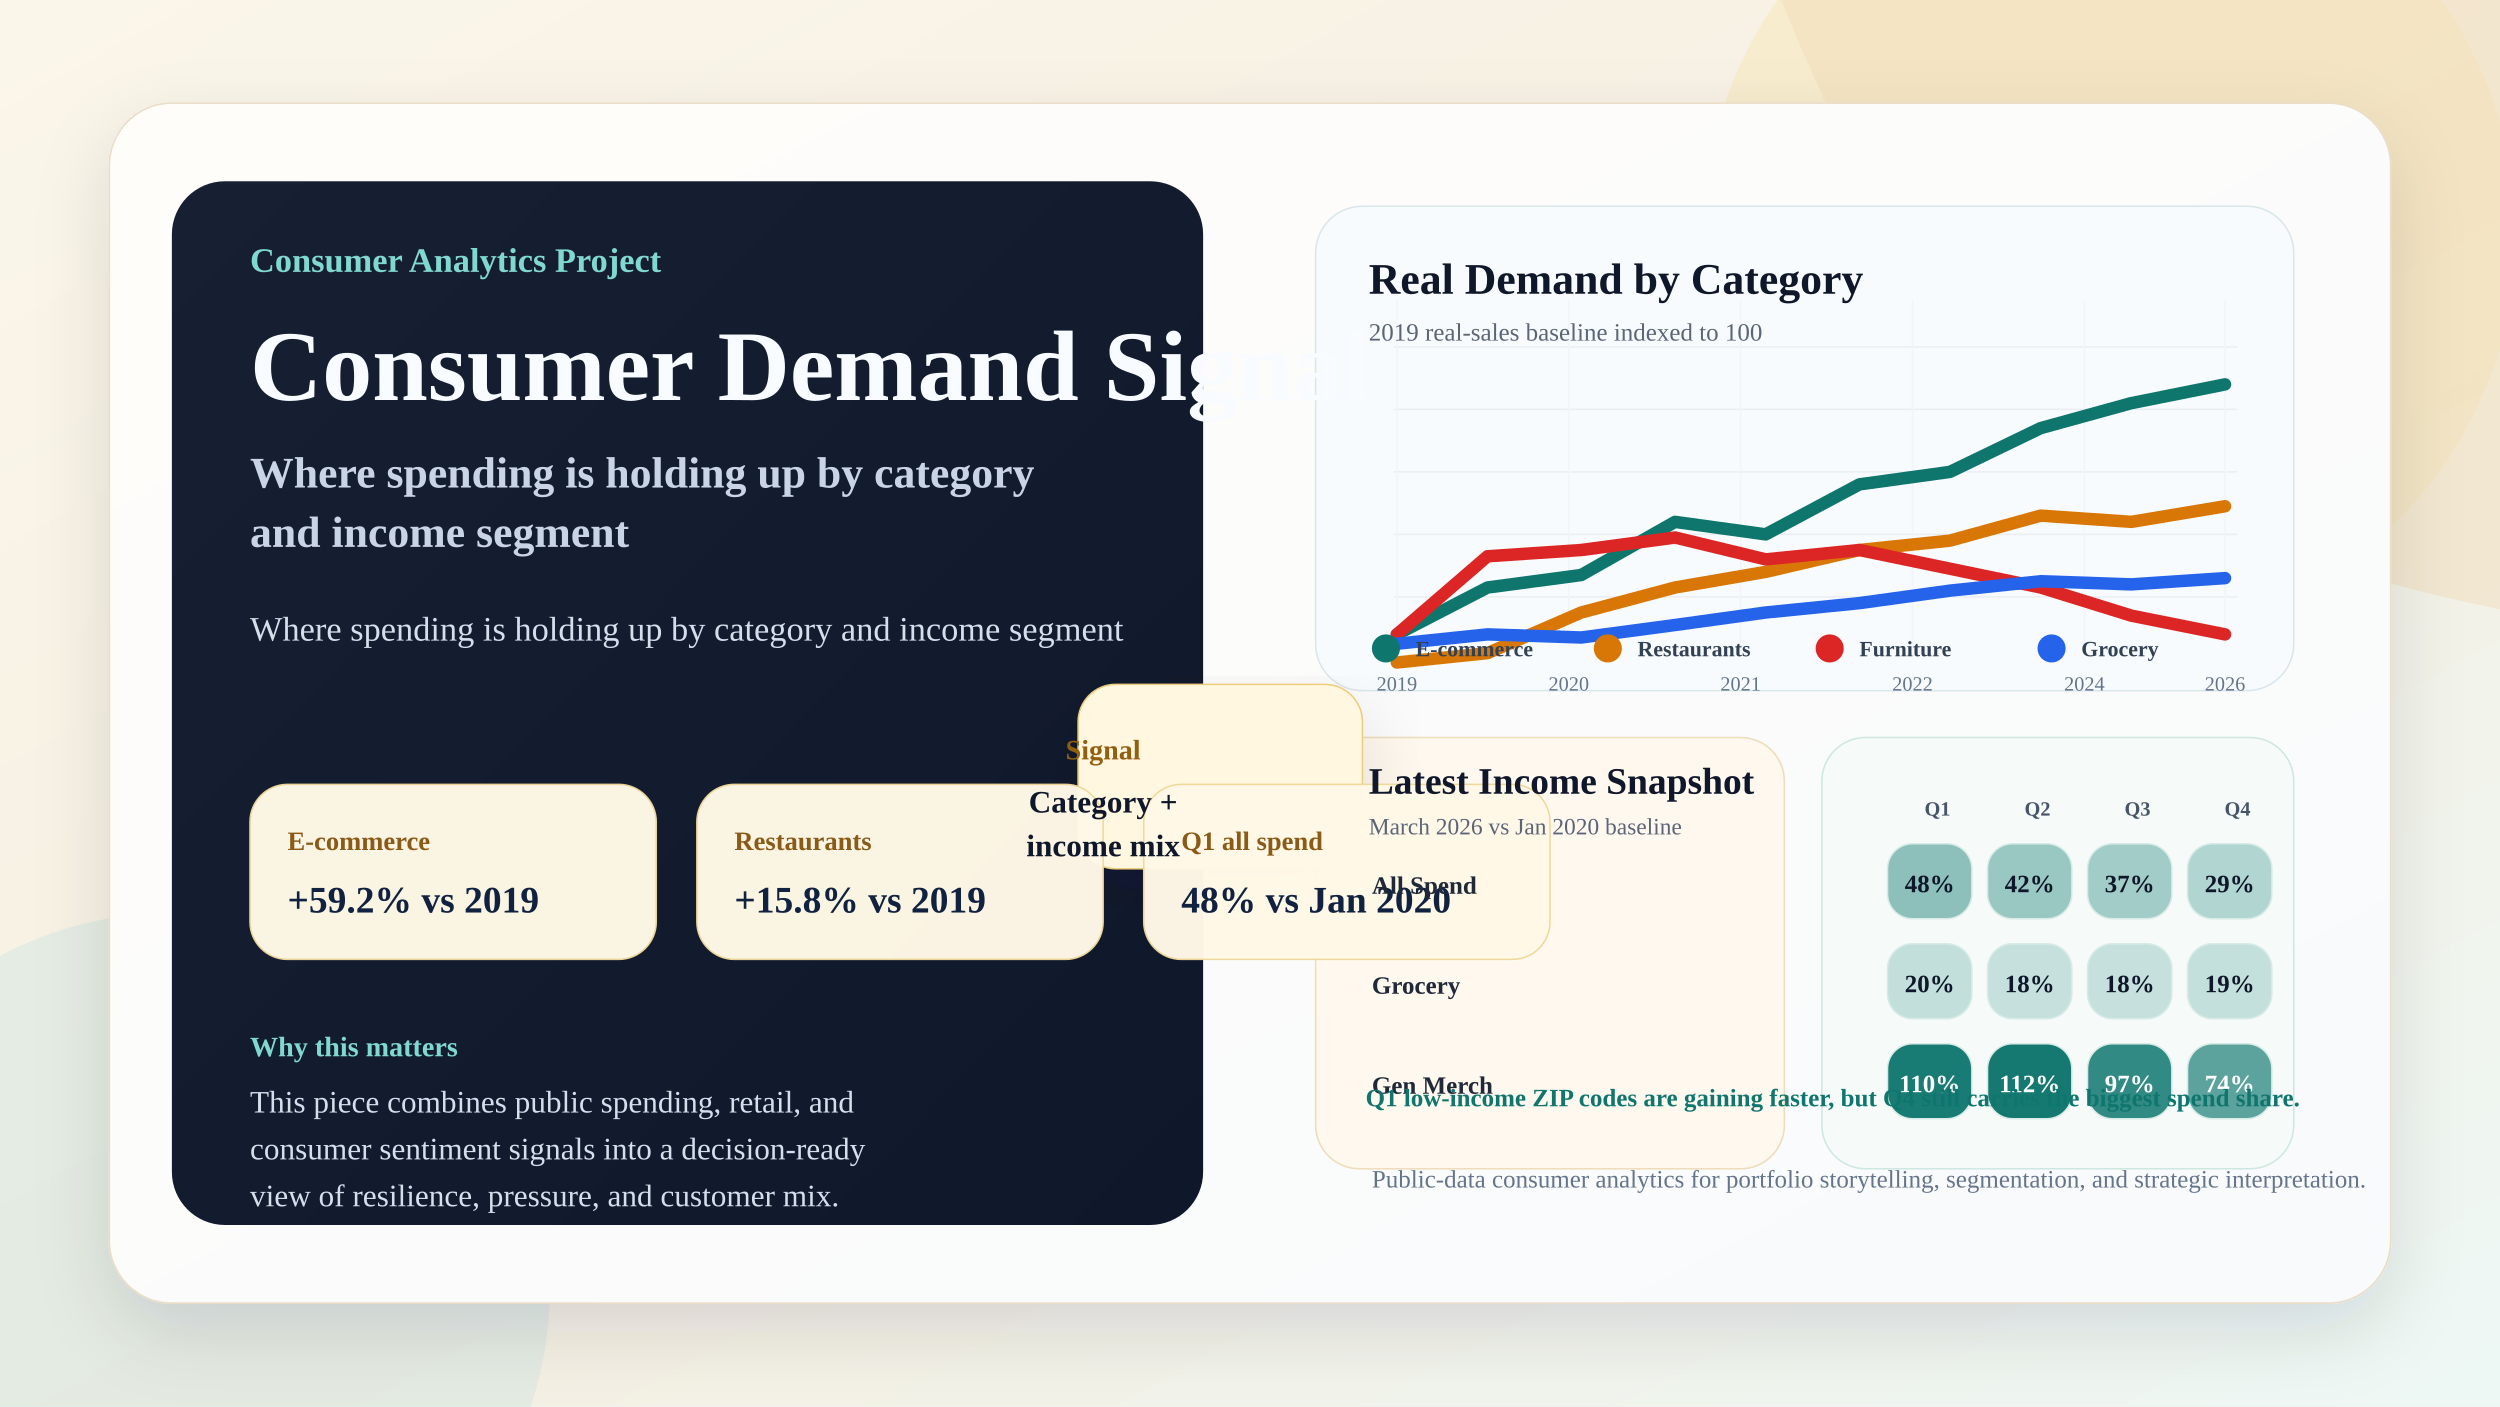
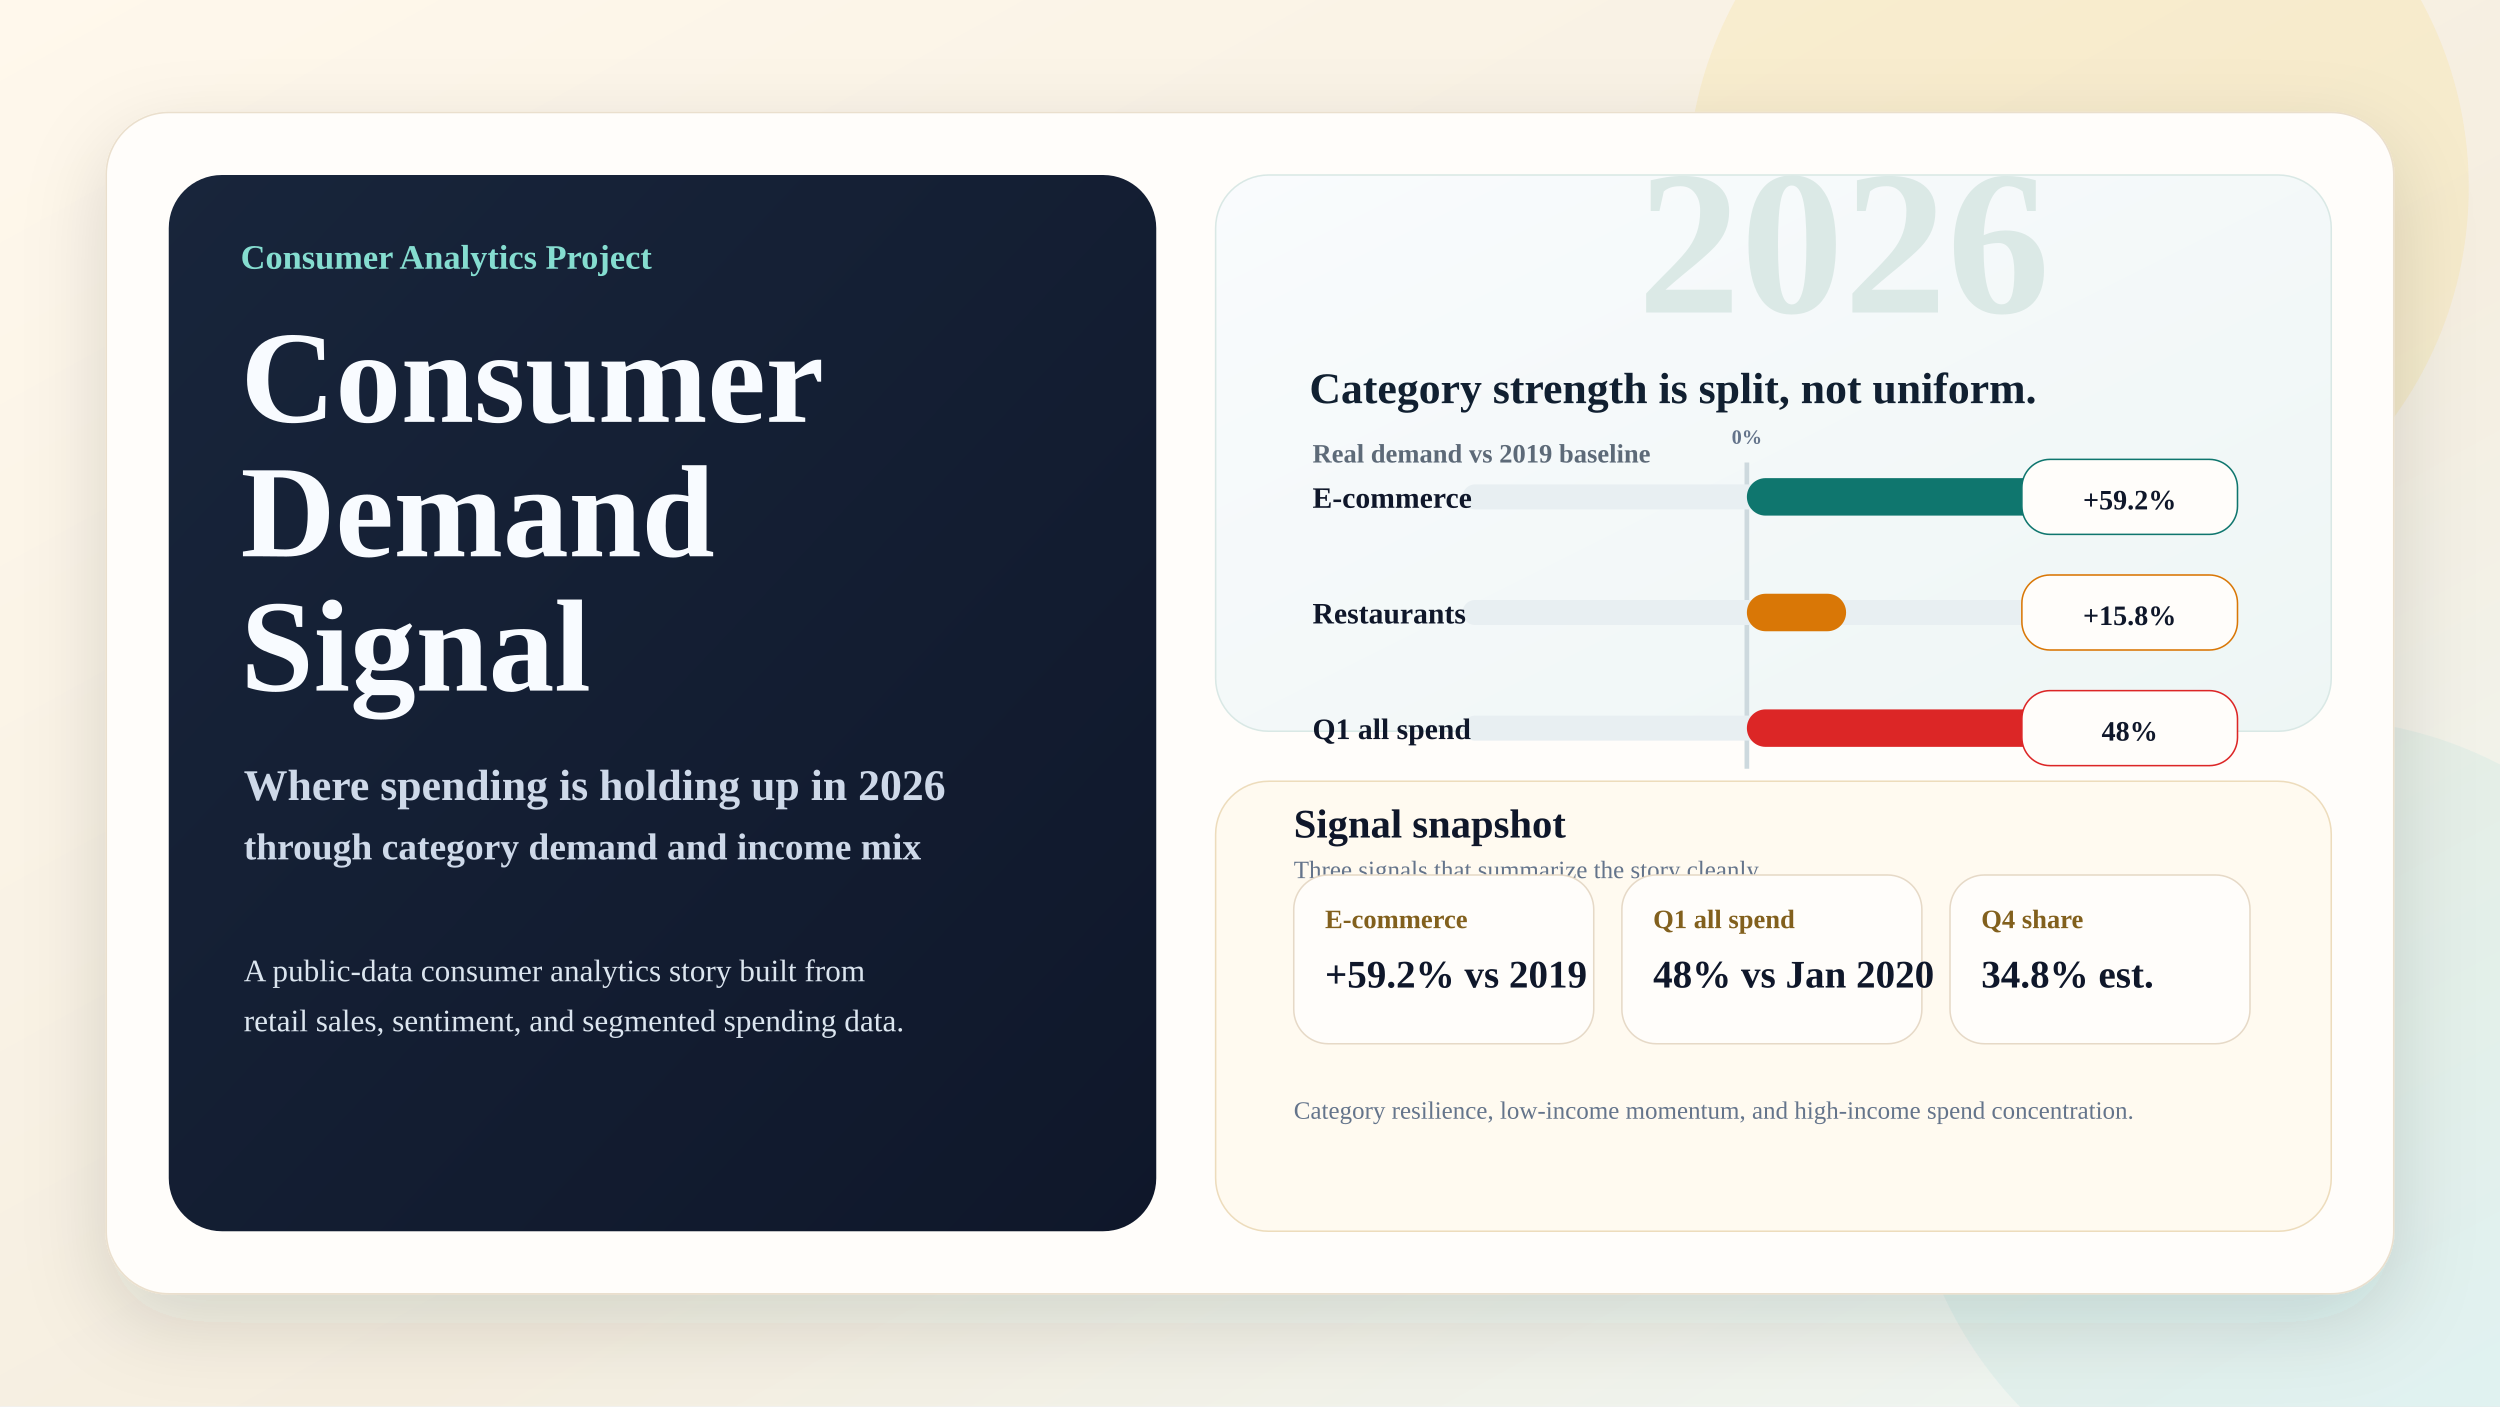
<svg xmlns="http://www.w3.org/2000/svg" width="1600" height="900" viewBox="0 0 1600 900" role="img" aria-label="Consumer Demand Signal">
  <defs>
    <linearGradient id="bg" x1="0" x2="1" y1="0" y2="1">
-       <stop offset="0%" stop-color="#fbf6ea" />
-       <stop offset="55%" stop-color="#f6efe2" />
-       <stop offset="100%" stop-color="#edf8f5" />
+       <stop offset="0%" stop-color="#fff8ec" />
+       <stop offset="58%" stop-color="#f5eee0" />
+       <stop offset="100%" stop-color="#edf7f5" />
    </linearGradient>
-     <linearGradient id="panel" x1="0" x2="1" y1="0" y2="1">
-       <stop offset="0%" stop-color="#fffdfa" />
-       <stop offset="100%" stop-color="#f8fafc" />
-     </linearGradient>
-     <linearGradient id="inkpanel" x1="0" x2="1" y1="0" y2="1">
-       <stop offset="0%" stop-color="#172033" />
+     <linearGradient id="navy" x1="0" x2="1" y1="0" y2="1">
+       <stop offset="0%" stop-color="#18253b" />
      <stop offset="100%" stop-color="#0f172a" />
    </linearGradient>
+     <linearGradient id="chartpanel" x1="0" x2="1" y1="0" y2="1">
+       <stop offset="0%" stop-color="#f9fbfd" />
+       <stop offset="100%" stop-color="#eef6f5" />
+     </linearGradient>
    <filter id="shadow" x="-20%" y="-20%" width="140%" height="140%">
-       <feDropShadow dx="0" dy="18" stdDeviation="24" flood-color="#1f2937" flood-opacity="0.12" />
+       <feDropShadow dx="0" dy="18" stdDeviation="26" flood-color="#1f2937" flood-opacity="0.14" />
    </filter>
  </defs>
  <rect width="100%" height="100%" fill="url(#bg)" />
-   <circle cx="1350" cy="150" r="260" fill="#f7d774" opacity="0.20" />
-   <circle cx="112" cy="824" r="240" fill="#8fd0df" opacity="0.18" />
-   <path d="M1140 0 L1600 0 L1600 390 Q1450 360 1345 295 Q1228 220 1140 0 Z" fill="#f0dcb8" opacity="0.48" />
-   <rect x="70" y="66" width="1460" height="768" rx="40" fill="url(#panel)" stroke="#eadcc7" filter="url(#shadow)" />
-   <rect x="110" y="116" width="660" height="668" rx="34" fill="url(#inkpanel)" />
-   <rect x="842" y="132" width="626" height="310" rx="30" fill="#f8fbfd" stroke="#d9e6eb" />
-   <rect x="842" y="472" width="300" height="276" rx="28" fill="#fff8ee" stroke="#eedcbb" />
-   <rect x="1166" y="472" width="302" height="276" rx="28" fill="#f6fbfa" stroke="#cfe7e1" />
-   <rect x="690" y="438" width="182" height="118" rx="24" fill="#fff7df" stroke="#eccc7d" filter="url(#shadow)" />
-   <text x="160.0" y="174.0" font-size="22" font-weight="700" fill="#80d9cf" text-anchor="start" font-family="Georgia, Times New Roman, serif">Consumer Analytics Project</text>
-   <text x="160.0" y="256.0" font-size="64" font-weight="700" fill="#f8fbff" text-anchor="start" font-family="Georgia, Times New Roman, serif">Consumer Demand Signal</text>
-   <text x="160.0" y="312.0" font-size="28" font-weight="600" fill="#c9d4e6" text-anchor="start" font-family="Georgia, Times New Roman, serif">Where spending is holding up by category</text>
-   <text x="160.0" y="350.0" font-size="28" font-weight="600" fill="#c9d4e6" text-anchor="start" font-family="Georgia, Times New Roman, serif">and income segment</text>
-   <text x="160.0" y="410.0" font-size="22" font-weight="400" fill="#d5dfec" text-anchor="start" font-family="Georgia, Times New Roman, serif">Where spending is holding up by category and income segment</text>
-   <rect x="160" y="502" width="260" height="112" rx="24" fill="#fff8e7" opacity="0.98" stroke="#f0d799" />
-   <text x="184.0" y="544.0" font-size="17" font-weight="700" fill="#8a5a16" text-anchor="start" font-family="Georgia, Times New Roman, serif">E-commerce</text>
-   <text x="184.0" y="584.0" font-size="24" font-weight="700" fill="#10223f" text-anchor="start" font-family="Georgia, Times New Roman, serif">+59.2% vs 2019</text>
-   <rect x="446" y="502" width="260" height="112" rx="24" fill="#fff8e7" opacity="0.98" stroke="#f0d799" />
-   <text x="470.0" y="544.0" font-size="17" font-weight="700" fill="#8a5a16" text-anchor="start" font-family="Georgia, Times New Roman, serif">Restaurants</text>
-   <text x="470.0" y="584.0" font-size="24" font-weight="700" fill="#10223f" text-anchor="start" font-family="Georgia, Times New Roman, serif">+15.8% vs 2019</text>
-   <rect x="732" y="502" width="260" height="112" rx="24" fill="#fff8e7" opacity="0.98" stroke="#f0d799" />
-   <text x="756.0" y="544.0" font-size="17" font-weight="700" fill="#8a5a16" text-anchor="start" font-family="Georgia, Times New Roman, serif">Q1 all spend</text>
-   <text x="756.0" y="584.0" font-size="24" font-weight="700" fill="#10223f" text-anchor="start" font-family="Georgia, Times New Roman, serif">48% vs Jan 2020</text>
-   <text x="160.0" y="676.0" font-size="18" font-weight="700" fill="#80d9cf" text-anchor="start" font-family="Georgia, Times New Roman, serif">Why this matters</text>
-   <text x="160.0" y="712.0" font-size="20" font-weight="400" fill="#d5dfec" text-anchor="start" font-family="Georgia, Times New Roman, serif">This piece combines public spending, retail, and</text>
-   <text x="160.0" y="742.0" font-size="20" font-weight="400" fill="#d5dfec" text-anchor="start" font-family="Georgia, Times New Roman, serif">consumer sentiment signals into a decision-ready</text>
-   <text x="160.0" y="772.0" font-size="20" font-weight="400" fill="#d5dfec" text-anchor="start" font-family="Georgia, Times New Roman, serif">view of resilience, pressure, and customer mix.</text>
-   <line x1="892" y1="382" x2="1432" y2="382" stroke="#e9eef2" />
-   <line x1="892" y1="342" x2="1432" y2="342" stroke="#e9eef2" />
-   <line x1="892" y1="302" x2="1432" y2="302" stroke="#e9eef2" />
-   <line x1="892" y1="262" x2="1432" y2="262" stroke="#e9eef2" />
-   <line x1="892" y1="222" x2="1432" y2="222" stroke="#e9eef2" />
-   <line x1="894" y1="192" x2="894" y2="414" stroke="#f1f5f9" />
-   <text x="894.0" y="442.0" font-size="13" font-weight="400" fill="#64748b" text-anchor="middle" font-family="Georgia, Times New Roman, serif">2019</text>
-   <line x1="1004" y1="192" x2="1004" y2="414" stroke="#f1f5f9" />
-   <text x="1004.0" y="442.0" font-size="13" font-weight="400" fill="#64748b" text-anchor="middle" font-family="Georgia, Times New Roman, serif">2020</text>
-   <line x1="1114" y1="192" x2="1114" y2="414" stroke="#f1f5f9" />
-   <text x="1114.0" y="442.0" font-size="13" font-weight="400" fill="#64748b" text-anchor="middle" font-family="Georgia, Times New Roman, serif">2021</text>
-   <line x1="1224" y1="192" x2="1224" y2="414" stroke="#f1f5f9" />
-   <text x="1224.0" y="442.0" font-size="13" font-weight="400" fill="#64748b" text-anchor="middle" font-family="Georgia, Times New Roman, serif">2022</text>
-   <line x1="1334" y1="192" x2="1334" y2="414" stroke="#f1f5f9" />
-   <text x="1334.0" y="442.0" font-size="13" font-weight="400" fill="#64748b" text-anchor="middle" font-family="Georgia, Times New Roman, serif">2024</text>
-   <line x1="1424" y1="192" x2="1424" y2="414" stroke="#f1f5f9" />
-   <text x="1424.0" y="442.0" font-size="13" font-weight="400" fill="#64748b" text-anchor="middle" font-family="Georgia, Times New Roman, serif">2026</text>
-   <text x="876.0" y="188.0" font-size="28" font-weight="700" fill="#0f172a" text-anchor="start" font-family="Georgia, Times New Roman, serif">Real Demand by Category</text>
-   <text x="876.0" y="218.0" font-size="16" font-weight="400" fill="#5b6577" text-anchor="start" font-family="Georgia, Times New Roman, serif">2019 real-sales baseline indexed to 100</text>
-   <polyline fill="none" stroke="#0f766e" stroke-width="8" stroke-linecap="round" stroke-linejoin="round" points="894,406 952,376 1012,368 1072,334 1130,342 1190,310 1248,302 1306,274 1364,258 1424,246" />
-   <polyline fill="none" stroke="#d97706" stroke-width="8" stroke-linecap="round" stroke-linejoin="round" points="894,424 952,418 1012,392 1072,376 1130,366 1190,352 1248,346 1306,330 1364,334 1424,324" />
-   <polyline fill="none" stroke="#dc2626" stroke-width="8" stroke-linecap="round" stroke-linejoin="round" points="894,406 952,356 1012,352 1072,344 1130,358 1190,352 1248,364 1306,376 1364,394 1424,406" />
-   <polyline fill="none" stroke="#2563eb" stroke-width="8" stroke-linecap="round" stroke-linejoin="round" points="894,412 952,406 1012,408 1072,400 1130,392 1190,386 1248,378 1306,372 1364,374 1424,370" />
-   <rect x="878" y="406" width="18" height="18" rx="9" fill="#0f766e" />
-   <text x="906.0" y="420.0" font-size="14" font-weight="600" fill="#334155" text-anchor="start" font-family="Georgia, Times New Roman, serif">E-commerce</text>
-   <rect x="1020" y="406" width="18" height="18" rx="9" fill="#d97706" />
-   <text x="1048.0" y="420.0" font-size="14" font-weight="600" fill="#334155" text-anchor="start" font-family="Georgia, Times New Roman, serif">Restaurants</text>
-   <rect x="1162" y="406" width="18" height="18" rx="9" fill="#dc2626" />
-   <text x="1190.0" y="420.0" font-size="14" font-weight="600" fill="#334155" text-anchor="start" font-family="Georgia, Times New Roman, serif">Furniture</text>
-   <rect x="1304" y="406" width="18" height="18" rx="9" fill="#2563eb" />
-   <text x="1332.0" y="420.0" font-size="14" font-weight="600" fill="#334155" text-anchor="start" font-family="Georgia, Times New Roman, serif">Grocery</text>
-   <text x="876.0" y="508.0" font-size="24" font-weight="700" fill="#0f172a" text-anchor="start" font-family="Georgia, Times New Roman, serif">Latest Income Snapshot</text>
-   <text x="876.0" y="534.0" font-size="15" font-weight="400" fill="#5b6577" text-anchor="start" font-family="Georgia, Times New Roman, serif">March 2026 vs Jan 2020 baseline</text>
-   <text x="1240.0" y="522.0" font-size="13" font-weight="700" fill="#475569" text-anchor="middle" font-family="Georgia, Times New Roman, serif">Q1</text>
-   <text x="1304.0" y="522.0" font-size="13" font-weight="700" fill="#475569" text-anchor="middle" font-family="Georgia, Times New Roman, serif">Q2</text>
-   <text x="1368.0" y="522.0" font-size="13" font-weight="700" fill="#475569" text-anchor="middle" font-family="Georgia, Times New Roman, serif">Q3</text>
-   <text x="1432.0" y="522.0" font-size="13" font-weight="700" fill="#475569" text-anchor="middle" font-family="Georgia, Times New Roman, serif">Q4</text>
-   <text x="878.0" y="572.0" font-size="16" font-weight="600" fill="#1f2937" text-anchor="start" font-family="Georgia, Times New Roman, serif">All Spend</text>
-   <rect x="1208" y="540" width="54" height="48" rx="16" fill="#8dc0bb" stroke="#d8ebe6" />
-   <text x="1235.0" y="571.0" font-size="16" font-weight="700" fill="#0f172a" text-anchor="middle" font-family="Georgia, Times New Roman, serif">48%</text>
-   <rect x="1272" y="540" width="54" height="48" rx="16" fill="#99c7c2" stroke="#d8ebe6" />
-   <text x="1299.0" y="571.0" font-size="16" font-weight="700" fill="#0f172a" text-anchor="middle" font-family="Georgia, Times New Roman, serif">42%</text>
-   <rect x="1336" y="540" width="54" height="48" rx="16" fill="#a2ccc8" stroke="#d8ebe6" />
-   <text x="1363.0" y="571.0" font-size="16" font-weight="700" fill="#0f172a" text-anchor="middle" font-family="Georgia, Times New Roman, serif">37%</text>
-   <rect x="1400" y="540" width="54" height="48" rx="16" fill="#b1d5d1" stroke="#d8ebe6" />
-   <text x="1427.0" y="571.0" font-size="16" font-weight="700" fill="#0f172a" text-anchor="middle" font-family="Georgia, Times New Roman, serif">29%</text>
-   <text x="878.0" y="636.0" font-size="16" font-weight="600" fill="#1f2937" text-anchor="start" font-family="Georgia, Times New Roman, serif">Grocery</text>
-   <rect x="1208" y="604" width="54" height="48" rx="16" fill="#c2dfdb" stroke="#d8ebe6" />
-   <text x="1235.0" y="635.0" font-size="16" font-weight="700" fill="#0f172a" text-anchor="middle" font-family="Georgia, Times New Roman, serif">20%</text>
-   <rect x="1272" y="604" width="54" height="48" rx="16" fill="#c6e1dd" stroke="#d8ebe6" />
-   <text x="1299.0" y="635.0" font-size="16" font-weight="700" fill="#0f172a" text-anchor="middle" font-family="Georgia, Times New Roman, serif">18%</text>
-   <rect x="1336" y="604" width="54" height="48" rx="16" fill="#c6e1dd" stroke="#d8ebe6" />
-   <text x="1363.0" y="635.0" font-size="16" font-weight="700" fill="#0f172a" text-anchor="middle" font-family="Georgia, Times New Roman, serif">18%</text>
-   <rect x="1400" y="604" width="54" height="48" rx="16" fill="#c4e0dc" stroke="#d8ebe6" />
-   <text x="1427.0" y="635.0" font-size="16" font-weight="700" fill="#0f172a" text-anchor="middle" font-family="Georgia, Times New Roman, serif">19%</text>
-   <text x="878.0" y="700.0" font-size="16" font-weight="600" fill="#1f2937" text-anchor="start" font-family="Georgia, Times New Roman, serif">Gen Merch</text>
-   <rect x="1208" y="668" width="54" height="48" rx="16" fill="#187c74" stroke="#d8ebe6" />
-   <text x="1235.0" y="699.0" font-size="16" font-weight="700" fill="#ffffff" text-anchor="middle" font-family="Georgia, Times New Roman, serif">110%</text>
-   <rect x="1272" y="668" width="54" height="48" rx="16" fill="#157971" stroke="#d8ebe6" />
-   <text x="1299.0" y="699.0" font-size="16" font-weight="700" fill="#ffffff" text-anchor="middle" font-family="Georgia, Times New Roman, serif">112%</text>
-   <rect x="1336" y="668" width="54" height="48" rx="16" fill="#318a83" stroke="#d8ebe6" />
-   <text x="1363.0" y="699.0" font-size="16" font-weight="700" fill="#ffffff" text-anchor="middle" font-family="Georgia, Times New Roman, serif">97%</text>
-   <rect x="1400" y="668" width="54" height="48" rx="16" fill="#5ca39d" stroke="#d8ebe6" />
-   <text x="1427.0" y="699.0" font-size="16" font-weight="700" fill="#ffffff" text-anchor="middle" font-family="Georgia, Times New Roman, serif">74%</text>
-   <text x="874.0" y="708.0" font-size="16" font-weight="600" fill="#0f766e" text-anchor="start" font-family="Georgia, Times New Roman, serif">Q1 low-income ZIP codes are gaining faster, but Q4 still carries the biggest spend share.</text>
-   <text x="706.0" y="486.0" font-size="18" font-weight="700" fill="#925f10" text-anchor="middle" font-family="Georgia, Times New Roman, serif">Signal</text>
-   <text x="706.0" y="520.0" font-size="20" font-weight="700" fill="#0f172a" text-anchor="middle" font-family="Georgia, Times New Roman, serif">Category +</text>
-   <text x="706.0" y="548.0" font-size="20" font-weight="700" fill="#0f172a" text-anchor="middle" font-family="Georgia, Times New Roman, serif">income mix</text>
-   <text x="878.0" y="760.0" font-size="16" font-weight="400" fill="#64748b" text-anchor="start" font-family="Georgia, Times New Roman, serif">Public-data consumer analytics for portfolio storytelling, segmentation, and strategic interpretation.</text>
+   <circle cx="1330" cy="120" r="250" fill="#f6d980" opacity="0.22" />
+   <circle cx="1480" cy="720" r="260" fill="#93d5d5" opacity="0.14" />
+   <rect x="68" y="72" width="1464" height="756" rx="40" fill="#fffdfa" stroke="#eadfcd" filter="url(#shadow)" />
+   <rect x="108" y="112" width="632" height="676" rx="34" fill="url(#navy)" />
+   <rect x="778" y="112" width="714" height="356" rx="34" fill="url(#chartpanel)" stroke="#d9e8e5" />
+   <rect x="778" y="500" width="714" height="288" rx="34" fill="#fffaf0" stroke="#eddcbc" />
+   <text x="154.0" y="172.0" font-size="22" font-weight="700" fill="#85ddd0" text-anchor="start" font-family="Georgia, Times New Roman, serif">Consumer Analytics Project</text>
+   <text x="154.0" y="270.0" font-size="84" font-weight="700" fill="#f8fbff" text-anchor="start" font-family="Georgia, Times New Roman, serif">Consumer</text>
+   <text x="154.0" y="356.0" font-size="84" font-weight="700" fill="#f8fbff" text-anchor="start" font-family="Georgia, Times New Roman, serif">Demand</text>
+   <text x="154.0" y="442.0" font-size="84" font-weight="700" fill="#f8fbff" text-anchor="start" font-family="Georgia, Times New Roman, serif">Signal</text>
+   <text x="156.0" y="512.0" font-size="28" font-weight="600" fill="#ced9e9" text-anchor="start" font-family="Georgia, Times New Roman, serif">Where spending is holding up in 2026</text>
+   <text x="156.0" y="550.0" font-size="24" font-weight="600" fill="#ced9e9" text-anchor="start" font-family="Georgia, Times New Roman, serif">through category demand and income mix</text>
+   <text x="156.0" y="628.0" font-size="20" font-weight="400" fill="#dbe5ef" text-anchor="start" font-family="Georgia, Times New Roman, serif">A public-data consumer analytics story built from</text>
+   <text x="156.0" y="660.0" font-size="20" font-weight="400" fill="#dbe5ef" text-anchor="start" font-family="Georgia, Times New Roman, serif">retail sales, sentiment, and segmented spending data.</text>
+   <text x="1180.0" y="200.0" font-size="132" font-weight="700" fill="#dbe9e6" text-anchor="middle" font-family="Georgia, Times New Roman, serif">2026</text>
+   <text x="838.0" y="258.0" font-size="28" font-weight="700" fill="#112031" text-anchor="start" font-family="Georgia, Times New Roman, serif">Category strength is split, not uniform.</text>
+   <text x="840.0" y="296.0" font-size="17" font-weight="600" fill="#5d6a78" text-anchor="start" font-family="Georgia, Times New Roman, serif">Real demand vs 2019 baseline</text>
+   <line x1="1118" y1="296" x2="1118" y2="492" stroke="#cdd9de" stroke-width="3" />
+   <text x="1118.0" y="284.0" font-size="13" font-weight="700" fill="#64748b" text-anchor="middle" font-family="Georgia, Times New Roman, serif">0%</text>
+   <line x1="944" y1="318" x2="1374" y2="318" stroke="#e8eff2" stroke-width="16" stroke-linecap="round" />
+   <rect x="1118.0" y="306.0" width="238.0" height="24" rx="12" fill="#0f766e" />
+   <text x="840.0" y="325.0" font-size="19" font-weight="700" fill="#0f172a" text-anchor="start" font-family="Georgia, Times New Roman, serif">E-commerce</text>
+   <rect x="1294" y="294" width="138" height="48" rx="18" fill="#fffdfa" stroke="#0f766e" />
+   <text x="1363.0" y="326.0" font-size="18" font-weight="700" fill="#0f172a" text-anchor="middle" font-family="Georgia, Times New Roman, serif">+59.2%</text>
+   <line x1="944" y1="392" x2="1374" y2="392" stroke="#e8eff2" stroke-width="16" stroke-linecap="round" />
+   <rect x="1118.0" y="380.0" width="63.5" height="24" rx="12" fill="#d97706" />
+   <text x="840.0" y="399.0" font-size="19" font-weight="700" fill="#0f172a" text-anchor="start" font-family="Georgia, Times New Roman, serif">Restaurants</text>
+   <rect x="1294" y="368" width="138" height="48" rx="18" fill="#fffdfa" stroke="#d97706" />
+   <text x="1363.0" y="400.0" font-size="18" font-weight="700" fill="#0f172a" text-anchor="middle" font-family="Georgia, Times New Roman, serif">+15.8%</text>
+   <line x1="944" y1="466" x2="1374" y2="466" stroke="#e8eff2" stroke-width="16" stroke-linecap="round" />
+   <rect x="1118.0" y="454.0" width="193.0" height="24" rx="12" fill="#dc2626" />
+   <text x="840.0" y="473.0" font-size="19" font-weight="700" fill="#0f172a" text-anchor="start" font-family="Georgia, Times New Roman, serif">Q1 all spend</text>
+   <rect x="1294" y="442" width="138" height="48" rx="18" fill="#fffdfa" stroke="#dc2626" />
+   <text x="1363.0" y="474.0" font-size="18" font-weight="700" fill="#0f172a" text-anchor="middle" font-family="Georgia, Times New Roman, serif">48%</text>
+   <text x="828.0" y="536.0" font-size="26" font-weight="700" fill="#0f172a" text-anchor="start" font-family="Georgia, Times New Roman, serif">Signal snapshot</text>
+   <text x="828.0" y="562.0" font-size="16" font-weight="400" fill="#64748b" text-anchor="start" font-family="Georgia, Times New Roman, serif">Three signals that summarize the story cleanly.</text>
+   <rect x="828" y="560" width="192" height="108" rx="22" fill="#fffdfa" stroke="#e6d9c7" />
+   <text x="848.0" y="594.0" font-size="17" font-weight="700" fill="#82601d" text-anchor="start" font-family="Georgia, Times New Roman, serif">E-commerce</text>
+   <text x="848.0" y="632.0" font-size="25" font-weight="700" fill="#0f172a" text-anchor="start" font-family="Georgia, Times New Roman, serif">+59.2% vs 2019</text>
+   <rect x="1038" y="560" width="192" height="108" rx="22" fill="#fffdfa" stroke="#e6d9c7" />
+   <text x="1058.0" y="594.0" font-size="17" font-weight="700" fill="#82601d" text-anchor="start" font-family="Georgia, Times New Roman, serif">Q1 all spend</text>
+   <text x="1058.0" y="632.0" font-size="25" font-weight="700" fill="#0f172a" text-anchor="start" font-family="Georgia, Times New Roman, serif">48% vs Jan 2020</text>
+   <rect x="1248" y="560" width="192" height="108" rx="22" fill="#fffdfa" stroke="#e6d9c7" />
+   <text x="1268.0" y="594.0" font-size="17" font-weight="700" fill="#82601d" text-anchor="start" font-family="Georgia, Times New Roman, serif">Q4 share</text>
+   <text x="1268.0" y="632.0" font-size="25" font-weight="700" fill="#0f172a" text-anchor="start" font-family="Georgia, Times New Roman, serif">34.8% est.</text>
+   <text x="828.0" y="716.0" font-size="16" font-weight="400" fill="#64748b" text-anchor="start" font-family="Georgia, Times New Roman, serif">Category resilience, low-income momentum, and high-income spend concentration.</text>
</svg>
